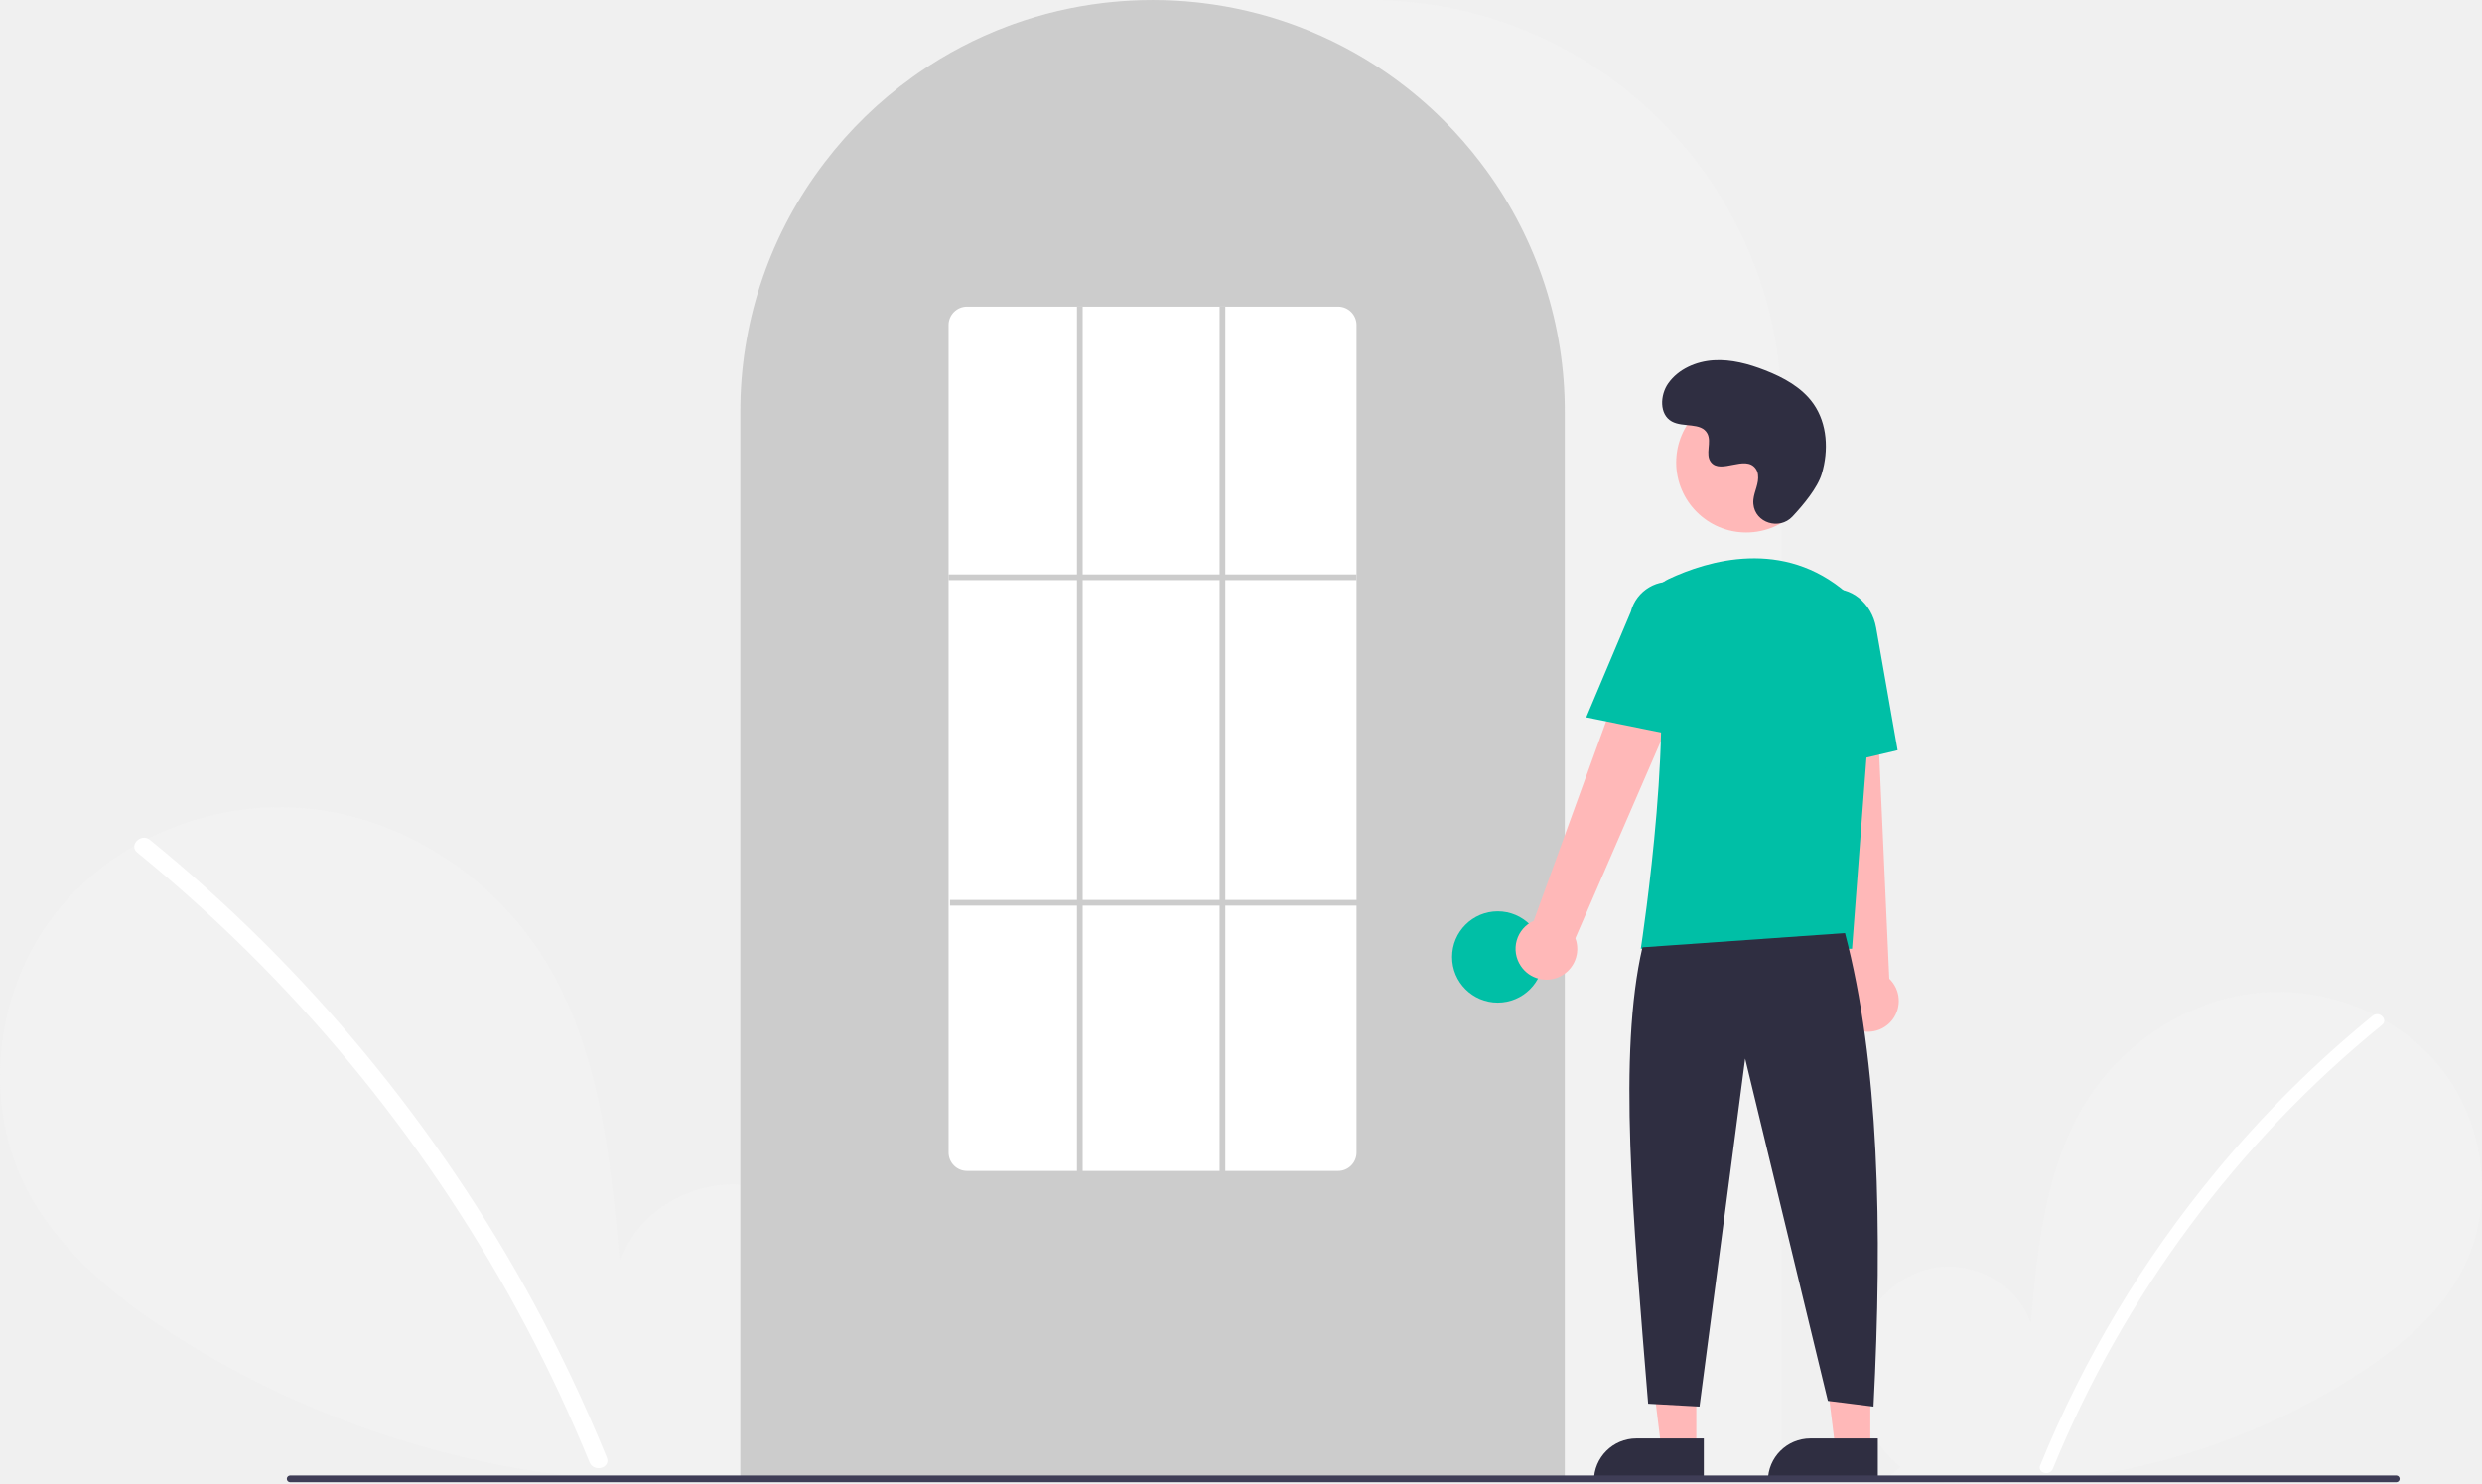
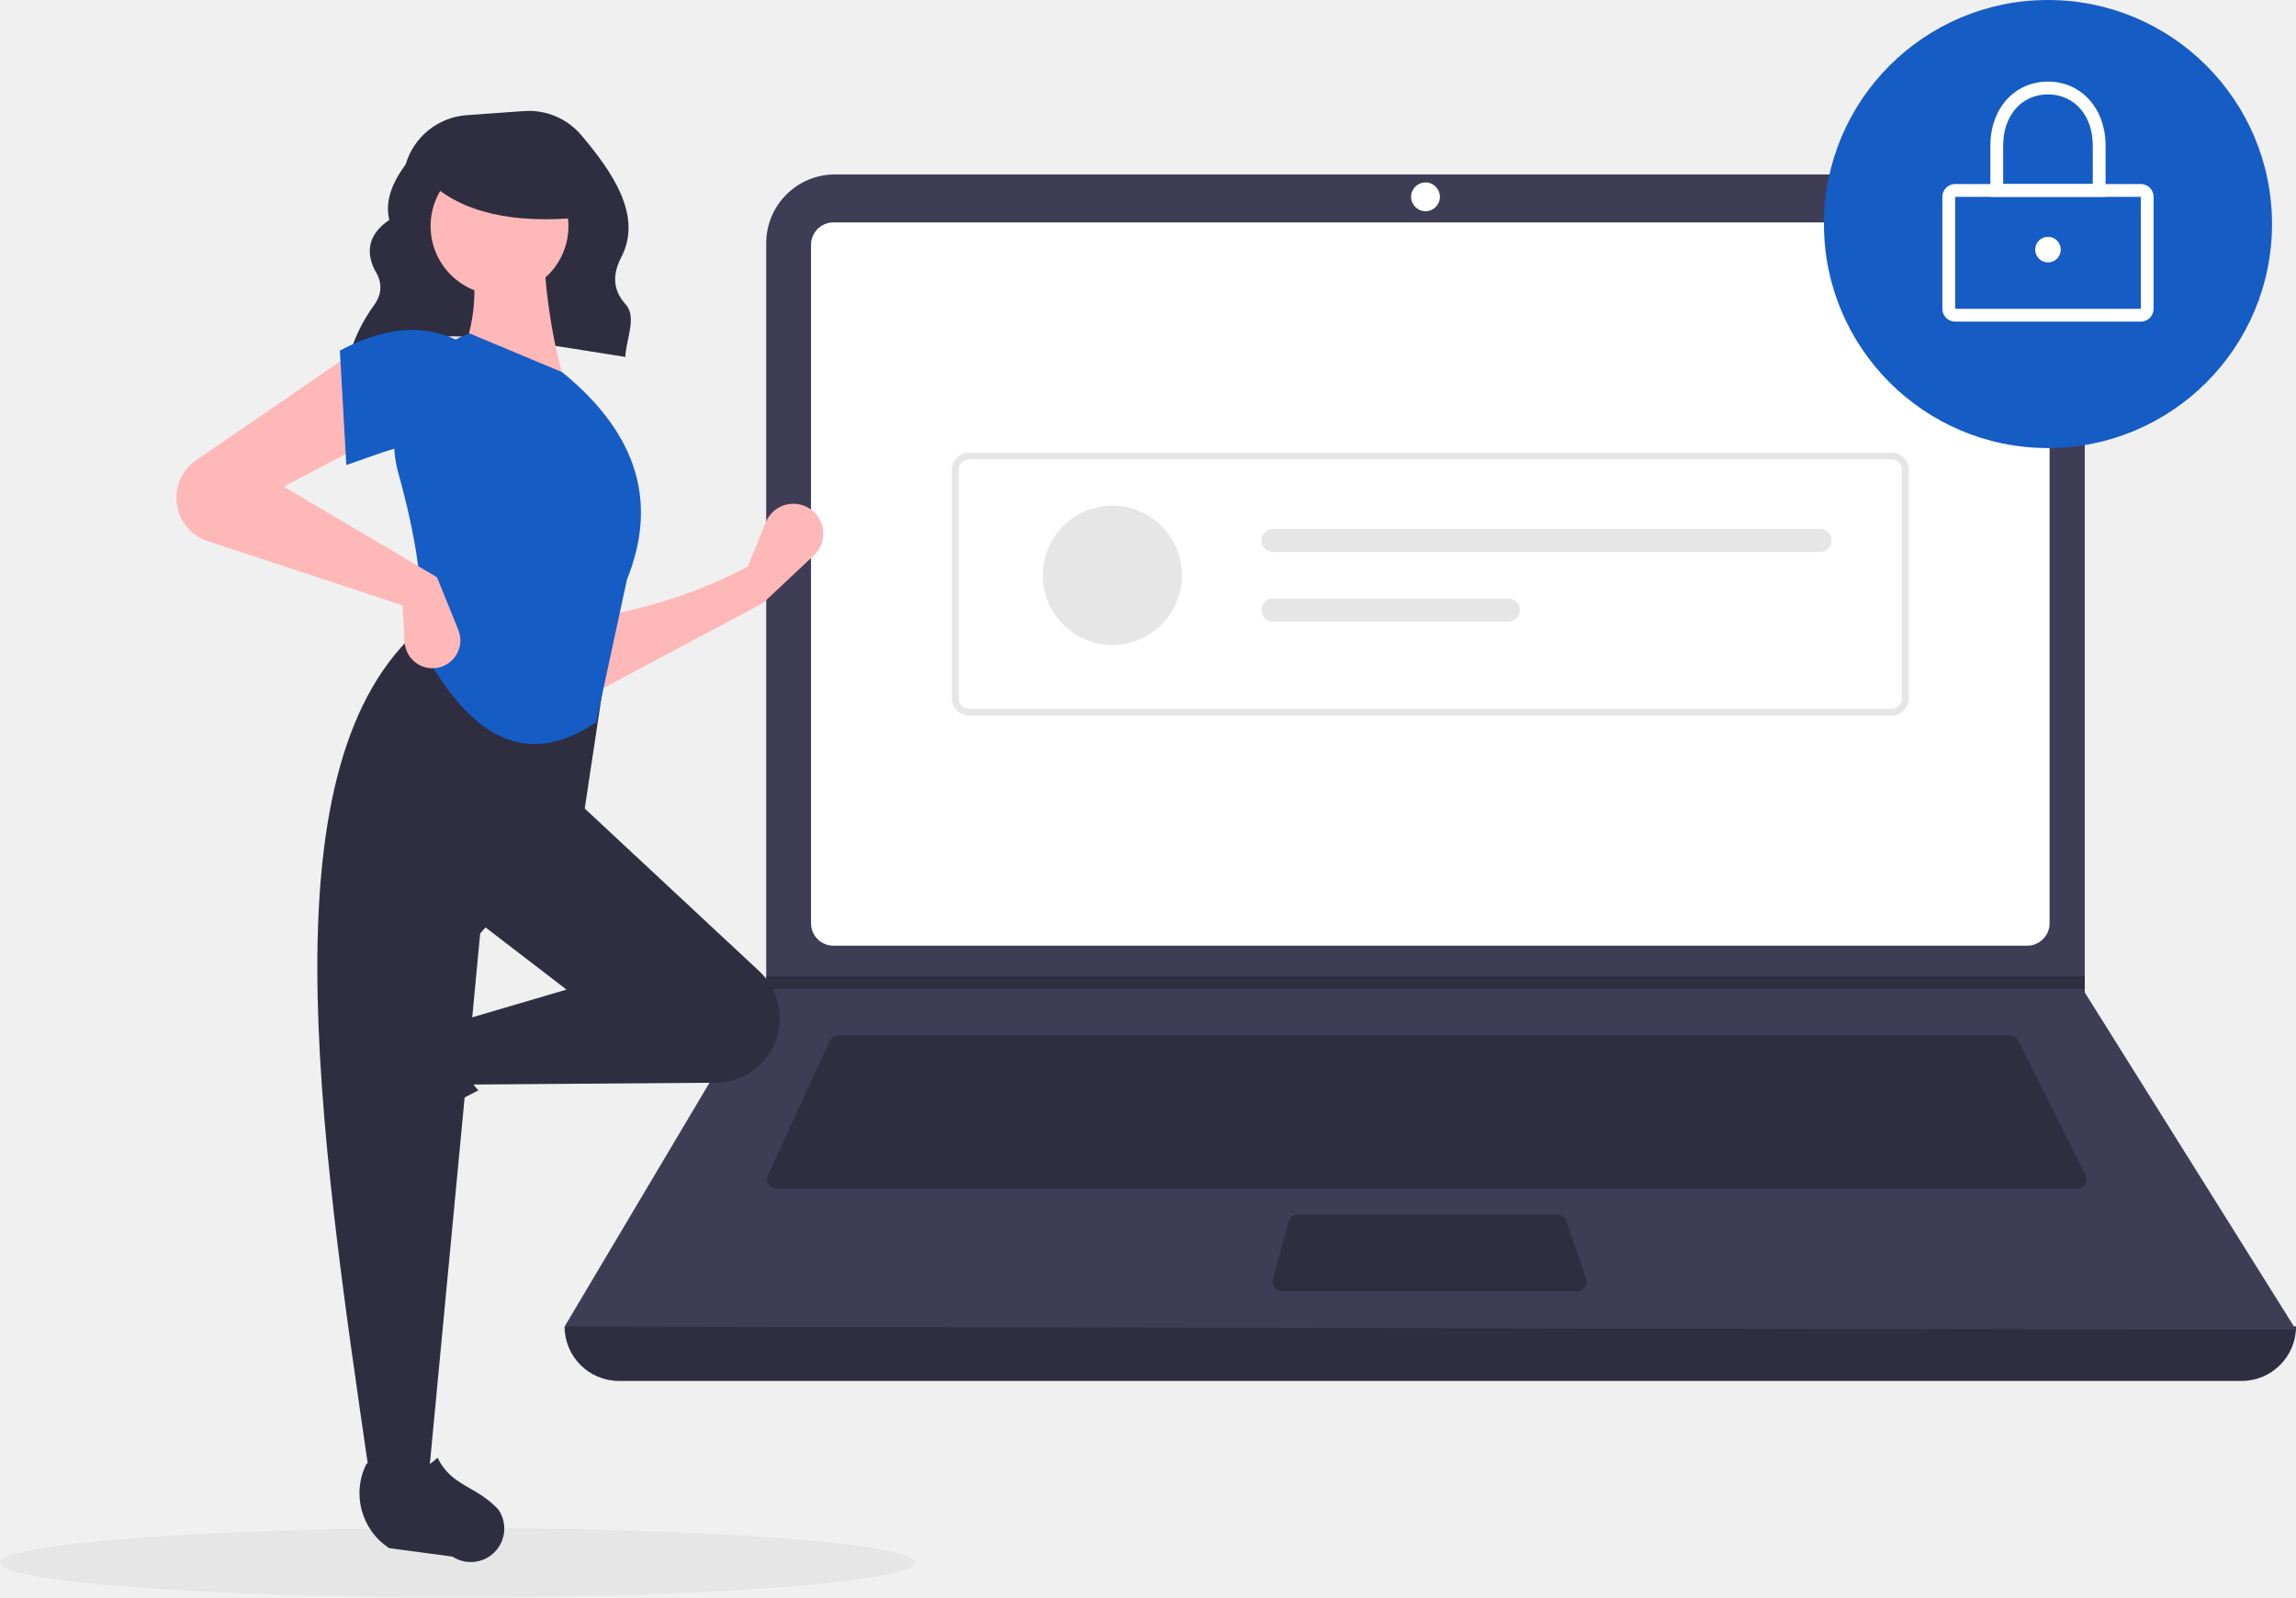
- <svg xmlns="http://www.w3.org/2000/svg" data-name="Layer 1" width="870" height="520.139" viewBox="0 0 870 520.139">
-   <path d="M831.092,704.187c-11.138-9.412-17.904-24.28-16.13-38.754s12.764-27.78,27.018-30.854,30.504,5.435,34.834,19.359c2.383-26.846,5.129-54.818,19.402-77.68,12.924-20.701,35.309-35.514,59.569-38.164s49.803,7.359,64.933,26.507,18.835,46.985,8.238,68.969c-7.806,16.195-22.188,28.247-37.257,38.052a240.452,240.452,0,0,1-164.454,35.977Z" transform="translate(-165 -189.9307)" fill="#f2f2f2" />
-   <path d="M996.728,546.01a393.414,393.414,0,0,0-54.826,54.442,394.561,394.561,0,0,0-61.752,103.194c-1.112,2.725,3.313,3.911,4.412,1.216A392.342,392.342,0,0,1,999.963,549.245c2.284-1.86-.97-5.08-3.236-3.236Z" transform="translate(-165 -189.9307)" fill="#fff" />
-   <path d="M445.067,701.63c15.299-12.927,24.591-33.348,22.154-53.228s-17.531-38.156-37.11-42.377-41.897,7.464-47.844,26.59c-3.273-36.873-7.044-75.292-26.648-106.693-17.751-28.433-48.497-48.778-81.818-52.418s-68.404,10.107-89.185,36.407-25.869,64.535-11.315,94.729c10.722,22.243,30.475,38.797,51.172,52.264,66.03,42.965,147.939,60.884,225.877,49.415" transform="translate(-165 -189.9307)" fill="#f2f2f2" />
-   <path d="M217.567,484.373a540.355,540.355,0,0,1,75.304,74.777A548.076,548.076,0,0,1,352.257,647.04a545.835,545.835,0,0,1,25.43,53.846c1.527,3.743-4.55,5.372-6.06,1.671a536.36,536.36,0,0,0-49.009-92.727A539.734,539.734,0,0,0,256.889,528.632a538.441,538.441,0,0,0-43.766-39.815c-3.138-2.555,1.332-6.978,4.444-4.444Z" transform="translate(-165 -189.9307)" fill="#fff" />
-   <path d="M789.5,708.931h-365v-374.5c0-79.678,64.822-144.5,144.5-144.5h76c79.677,0,144.5,64.822,144.5,144.5Z" transform="translate(-165 -189.9307)" fill="#f2f2f2" />
-   <path d="M713.5,708.931h-289v-374.5a143.382,143.382,0,0,1,27.596-84.944c.664-.905,1.326-1.798,2.009-2.681a144.466,144.466,0,0,1,30.754-29.851c.66-.48,1.322-.952,1.994-1.423a144.16,144.16,0,0,1,31.472-16.459c.661-.25,1.334-.501,2.007-.742a144.02,144.02,0,0,1,31.108-7.336c.658-.09,1.333-.16,2.008-.23a146.288,146.288,0,0,1,31.105,0c.673.07,1.349.141,2.014.231a143.995,143.995,0,0,1,31.1,7.335c.673.241,1.346.492,2.009.743a143.799,143.799,0,0,1,31.106,16.216c.672.461,1.344.933,2.006,1.405a145.987,145.987,0,0,1,18.384,15.564,144.305,144.305,0,0,1,12.724,14.551c.681.88,1.343,1.773,2.005,2.677A143.382,143.382,0,0,1,713.5,334.431Z" transform="translate(-165 -189.9307)" fill="#ccc" />
-   <circle cx="525" cy="335.5" r="16" fill="#00bfa6" />
-   <polygon points="594.599 507.783 582.339 507.783 576.506 460.495 594.601 460.496 594.599 507.783" fill="#ffb8b8" />
-   <path d="M573.582,504.28h23.644a0,0,0,0,1,0,0v14.887a0,0,0,0,1,0,0H558.695a0,0,0,0,1,0,0v0a14.887,14.887,0,0,1,14.887-14.887Z" fill="#2f2e41" />
-   <polygon points="655.599 507.783 643.339 507.783 637.506 460.495 655.601 460.496 655.599 507.783" fill="#ffb8b8" />
-   <path d="M634.582,504.28h23.644a0,0,0,0,1,0,0v14.887a0,0,0,0,1,0,0H619.695a0,0,0,0,1,0,0v0a14.887,14.887,0,0,1,14.887-14.887Z" fill="#2f2e41" />
-   <path d="M698.098,528.6a10.743,10.743,0,0,1,4.511-15.843l41.676-114.867L764.791,409.082,717.206,518.853a10.801,10.801,0,0,1-19.109,9.748Z" transform="translate(-165 -189.9307)" fill="#ffb8b8" />
-   <path d="M814.336,550.184a10.743,10.743,0,0,1-2.893-16.217L798.533,412.458l23.338,1.066L827.236,533.045a10.801,10.801,0,0,1-12.9,17.139Z" transform="translate(-165 -189.9307)" fill="#ffb8b8" />
-   <circle cx="612.106" cy="162.123" r="24.561" fill="#ffb8b8" />
-   <path d="M814.18,522.549H740.133l.089-.576c.133-.861,13.197-86.439,3.562-114.436a11.813,11.813,0,0,1,6.069-14.584h0c13.772-6.485,40.208-14.471,62.52,4.909a28.234,28.234,0,0,1,9.459,23.396Z" transform="translate(-165 -189.9307)" fill="#00bfa6" />
-   <path d="M754.354,448.181,721.018,441.418l15.626-37.03a13.997,13.997,0,0,1,27.106,6.998Z" transform="translate(-165 -189.9307)" fill="#00bfa6" />
-   <path d="M797.05,460.739l-2.004-45.941c-1.52-8.636,3.424-16.8,11.027-18.135,7.605-1.33,15.032,4.66,16.558,13.36l7.533,42.928Z" transform="translate(-165 -189.9307)" fill="#00bfa6" />
-   <path d="M811.716,517.049c11.915,45.377,13.214,103.069,10,166l-16-2-29-120-16,122-18-1c-5.377-66.03-10.613-122.715-2-160Z" transform="translate(-165 -189.9307)" fill="#2f2e41" />
-   <path d="M793.289,371.035c-4.582,4.881-13.091,2.261-13.688-4.407a8.055,8.055,0,0,1,.01-1.556c.308-2.954,2.015-5.635,1.606-8.754a4.59,4.59,0,0,0-.84-2.149c-3.651-4.889-12.222,2.187-15.668-2.239-2.113-2.714.371-6.987-1.251-10.021-2.14-4.004-8.479-2.029-12.454-4.221-4.423-2.439-4.158-9.225-1.247-13.353,3.551-5.034,9.776-7.72,15.923-8.107s12.253,1.275,17.992,3.511c6.521,2.541,12.988,6.054,17.001,11.788,4.88,6.973,5.35,16.348,2.909,24.502C802.098,360.99,797.031,367.049,793.289,371.035Z" transform="translate(-165 -189.9307)" fill="#2f2e41" />
-   <path d="M1004.982,709.574h-738.294a1.191,1.191,0,0,1,0-2.381h738.294a1.191,1.191,0,0,1,0,2.381Z" transform="translate(-165 -189.9307)" fill="#3f3d56" />
-   <path d="M634,600.431H504a6.465,6.465,0,0,1-6.5-6.415V303.846a6.465,6.465,0,0,1,6.5-6.415H634a6.465,6.465,0,0,1,6.5,6.415V594.015A6.465,6.465,0,0,1,634,600.431Z" transform="translate(-165 -189.9307)" fill="#fff" />
-   <rect x="332.5" y="201.39" width="143" height="2" fill="#ccc" />
-   <rect x="333" y="315.5" width="143" height="2" fill="#ccc" />
-   <rect x="377.5" y="107.5" width="2" height="304" fill="#ccc" />
-   <rect x="427.5" y="107.5" width="2" height="304" fill="#ccc" />
+ <svg xmlns="http://www.w3.org/2000/svg" data-name="Layer 1" width="793" height="551.732" viewBox="0 0 793 551.732">
+   <ellipse cx="158" cy="539.732" rx="158" ry="12" fill="#e6e6e6" />
+   <path d="M324.272,296.554c27.497-11.695,61.744-4.285,95.191.858.311-6.228,4.084-13.808.132-18.153-4.801-5.279-4.359-10.825-1.47-16.404,7.388-14.265-3.197-29.444-13.884-42.065a23.669,23.669,0,0,0-19.755-8.292l-19.797,1.414A23.709,23.709,0,0,0,343.635,230.859v0c-4.727,6.429-7.257,12.841-5.664,19.219-7.081,4.839-8.27,10.68-5.089,17.264,2.698,4.146,2.669,8.182-.123,12.106a55.891,55.891,0,0,0-8.31,16.506Z" transform="translate(-203.5 -174.1342)" fill="#2f2e41" />
+   <path d="M977.709,651.097H417.291A18.791,18.791,0,0,1,398.5,632.306h0q304.727-35.415,598,0h0A18.791,18.791,0,0,1,977.709,651.097Z" transform="translate(-203.5 -174.1342)" fill="#2f2e41" />
+   <path d="M996.5,633.412l-598-1.105,69.306-116.616.332-.553V258.131a23.752,23.752,0,0,1,23.754-23.754H899.792a23.752,23.752,0,0,1,23.754,23.754V516.906Z" transform="translate(-203.5 -174.1342)" fill="#3f3d56" />
+   <path d="M491.35,250.957a7.746,7.746,0,0,0-7.738,7.738V493.031a7.747,7.747,0,0,0,7.738,7.738H903.65a7.747,7.747,0,0,0,7.738-7.738V258.694a7.747,7.747,0,0,0-7.738-7.738Z" transform="translate(-203.5 -174.1342)" fill="#fff" />
+   <path d="M493.078,531.718a3.325,3.325,0,0,0-3.013,1.93l-21.355,46.425a3.316,3.316,0,0,0,3.012,4.702H920.814a3.316,3.316,0,0,0,2.965-4.799L900.567,533.551a3.299,3.299,0,0,0-2.965-1.833Z" transform="translate(-203.5 -174.1342)" fill="#2f2e41" />
+   <circle cx="492.342" cy="67.98" r="4.974" fill="#fff" />
+   <path d="M651.7,593.619a3.321,3.321,0,0,0-3.202,2.454l-5.357,19.896a3.316,3.316,0,0,0,3.202,4.179h101.874a3.315,3.315,0,0,0,3.133-4.401l-6.887-19.896a3.318,3.318,0,0,0-3.134-2.231Z" transform="translate(-203.5 -174.1342)" fill="#2f2e41" />
+   <polygon points="720.046 337.135 720.046 341.556 264.306 341.556 264.649 341.004 264.649 337.135 720.046 337.135" fill="#2f2e41" />
+   <circle cx="707.335" cy="77.375" r="77.375" fill="#155cc5" />
+   <path d="M942.89,285.223H878.779a4.426,4.426,0,0,1-4.421-4.421V242.114a4.426,4.426,0,0,1,4.421-4.421H942.89a4.426,4.426,0,0,1,4.421,4.421v38.688A4.426,4.426,0,0,1,942.89,285.223Zm-64.111-43.109v38.688h64.114L942.89,242.114Z" transform="translate(-203.5 -174.1342)" fill="#fff" />
+   <path d="M930.731,242.114h-39.793V224.428c0-12.81,8.368-22.107,19.896-22.107s19.896,9.297,19.896,22.107Zm-35.372-4.421h30.95V224.428c0-10.413-6.363-17.686-15.475-17.686s-15.475,7.273-15.475,17.686Z" transform="translate(-203.5 -174.1342)" fill="#fff" />
+   <circle cx="707.335" cy="86.218" r="4.421" fill="#fff" />
+   <path d="M856.82,421.284H538.18a5.908,5.908,0,0,1-5.901-5.901V336.342a5.908,5.908,0,0,1,5.901-5.901H856.82a5.908,5.908,0,0,1,5.901,5.901V415.383A5.908,5.908,0,0,1,856.82,421.284Zm-318.64-88.482a3.544,3.544,0,0,0-3.54,3.54V415.383a3.544,3.544,0,0,0,3.54,3.54H856.82a3.544,3.544,0,0,0,3.54-3.54V336.342a3.544,3.544,0,0,0-3.54-3.54Z" transform="translate(-203.5 -174.1342)" fill="#e6e6e6" />
+   <circle cx="384.19" cy="198.695" r="24.036" fill="#e6e6e6" />
+   <path d="M643.203,356.805a4.006,4.006,0,1,0,0,8.012H832.061a4.006,4.006,0,0,0,0-8.012Z" transform="translate(-203.5 -174.1342)" fill="#e6e6e6" />
+   <path d="M643.203,380.842a4.006,4.006,0,1,0,0,8.012H724.469a4.006,4.006,0,1,0,0-8.012Z" transform="translate(-203.5 -174.1342)" fill="#e6e6e6" />
+   <path d="M467.022,382.462,408.119,413.778l-.746-26.096c19.226-3.209,37.517-8.797,54.429-17.895l6.16-15.22a10.318,10.318,0,0,1,17.536-2.678l0,0a10.318,10.318,0,0,1-.908,14.069Z" transform="translate(-203.5 -174.1342)" fill="#ffb8b8" />
+   <path d="M323.098,563.267v0a11.574,11.574,0,0,1,1.469-9.363l12.939-19.858a22.612,22.612,0,0,1,29.335-7.739h0c-5.438,9.256-4.68,17.377,1.878,24.434a117.631,117.631,0,0,0-27.936,19.045A11.574,11.574,0,0,1,323.098,563.267Z" transform="translate(-203.5 -174.1342)" fill="#2f2e41" />
+   <path d="M469.705,537.303l0,0a22.203,22.203,0,0,1-18.871,10.779l-85.96.651-3.728-21.623,38.026-11.184-32.061-24.605L402.154,450.313l63.65,59.324A22.203,22.203,0,0,1,469.705,537.303Z" transform="translate(-203.5 -174.1342)" fill="#2f2e41" />
+   <path d="M351.453,685.179H331.321c-18.075-123.898-36.474-248.142,17.895-294.515l64.122,10.439L405.136,455.532l-35.789,41.008Z" transform="translate(-203.5 -174.1342)" fill="#2f2e41" />
+   <path d="M369.149,713.246h0a11.574,11.574,0,0,1-9.363-1.469l-21.859-2.938a22.612,22.612,0,0,1-7.741-29.335v0c9.257,5.437,17.377,4.679,24.434-1.879,4.986,10.067,13.201,9.453,21.047,17.935A11.574,11.574,0,0,1,369.149,713.246Z" transform="translate(-203.5 -174.1342)" fill="#2f2e41" />
+   <path d="M399.172,307.902l-37.28-8.947c6.192-12.674,6.702-26.776,3.728-41.754l25.351-.746C391.764,275.08,394.167,292.481,399.172,307.902Z" transform="translate(-203.5 -174.1342)" fill="#ffb8b8" />
+   <path d="M409.418,423.552c-27.139,18.493-46.314.633-60.947-26.923,2.033-16.862-1.259-37.041-7.357-58.966a40.138,40.138,0,0,1,24.506-48.401h0l32.061,13.421c27.224,22.19,32.582,46.227,22.368,71.578Z" transform="translate(-203.5 -174.1342)" fill="#155cc5" />
+   <path d="M331.321,326.542,301.497,342.2l52.938,31.316,7.366,18.17a9.637,9.637,0,0,1-5.789,12.731h0a9.637,9.637,0,0,1-12.762-8.544l-.745-12.663-67.284-22.204a15.733,15.733,0,0,1-9.873-9.611v0a15.733,15.733,0,0,1,5.903-18.303l54.105-37.118Z" transform="translate(-203.5 -174.1342)" fill="#ffb8b8" />
+   <path d="M361.146,329.524c-12.439-5.451-23.749.47-38.026,5.219l-2.237-39.517c14.176-7.556,27.692-9.593,40.263-3.728Z" transform="translate(-203.5 -174.1342)" fill="#155cc5" />
+   <circle cx="172.525" cy="78.093" r="23.802" fill="#ffb8b8" />
+   <path d="M404.5,249.224c-23.566,2.308-41.523-1.546-53-12.52v-8.838h51Z" transform="translate(-203.5 -174.1342)" fill="#2f2e41" />
</svg>
